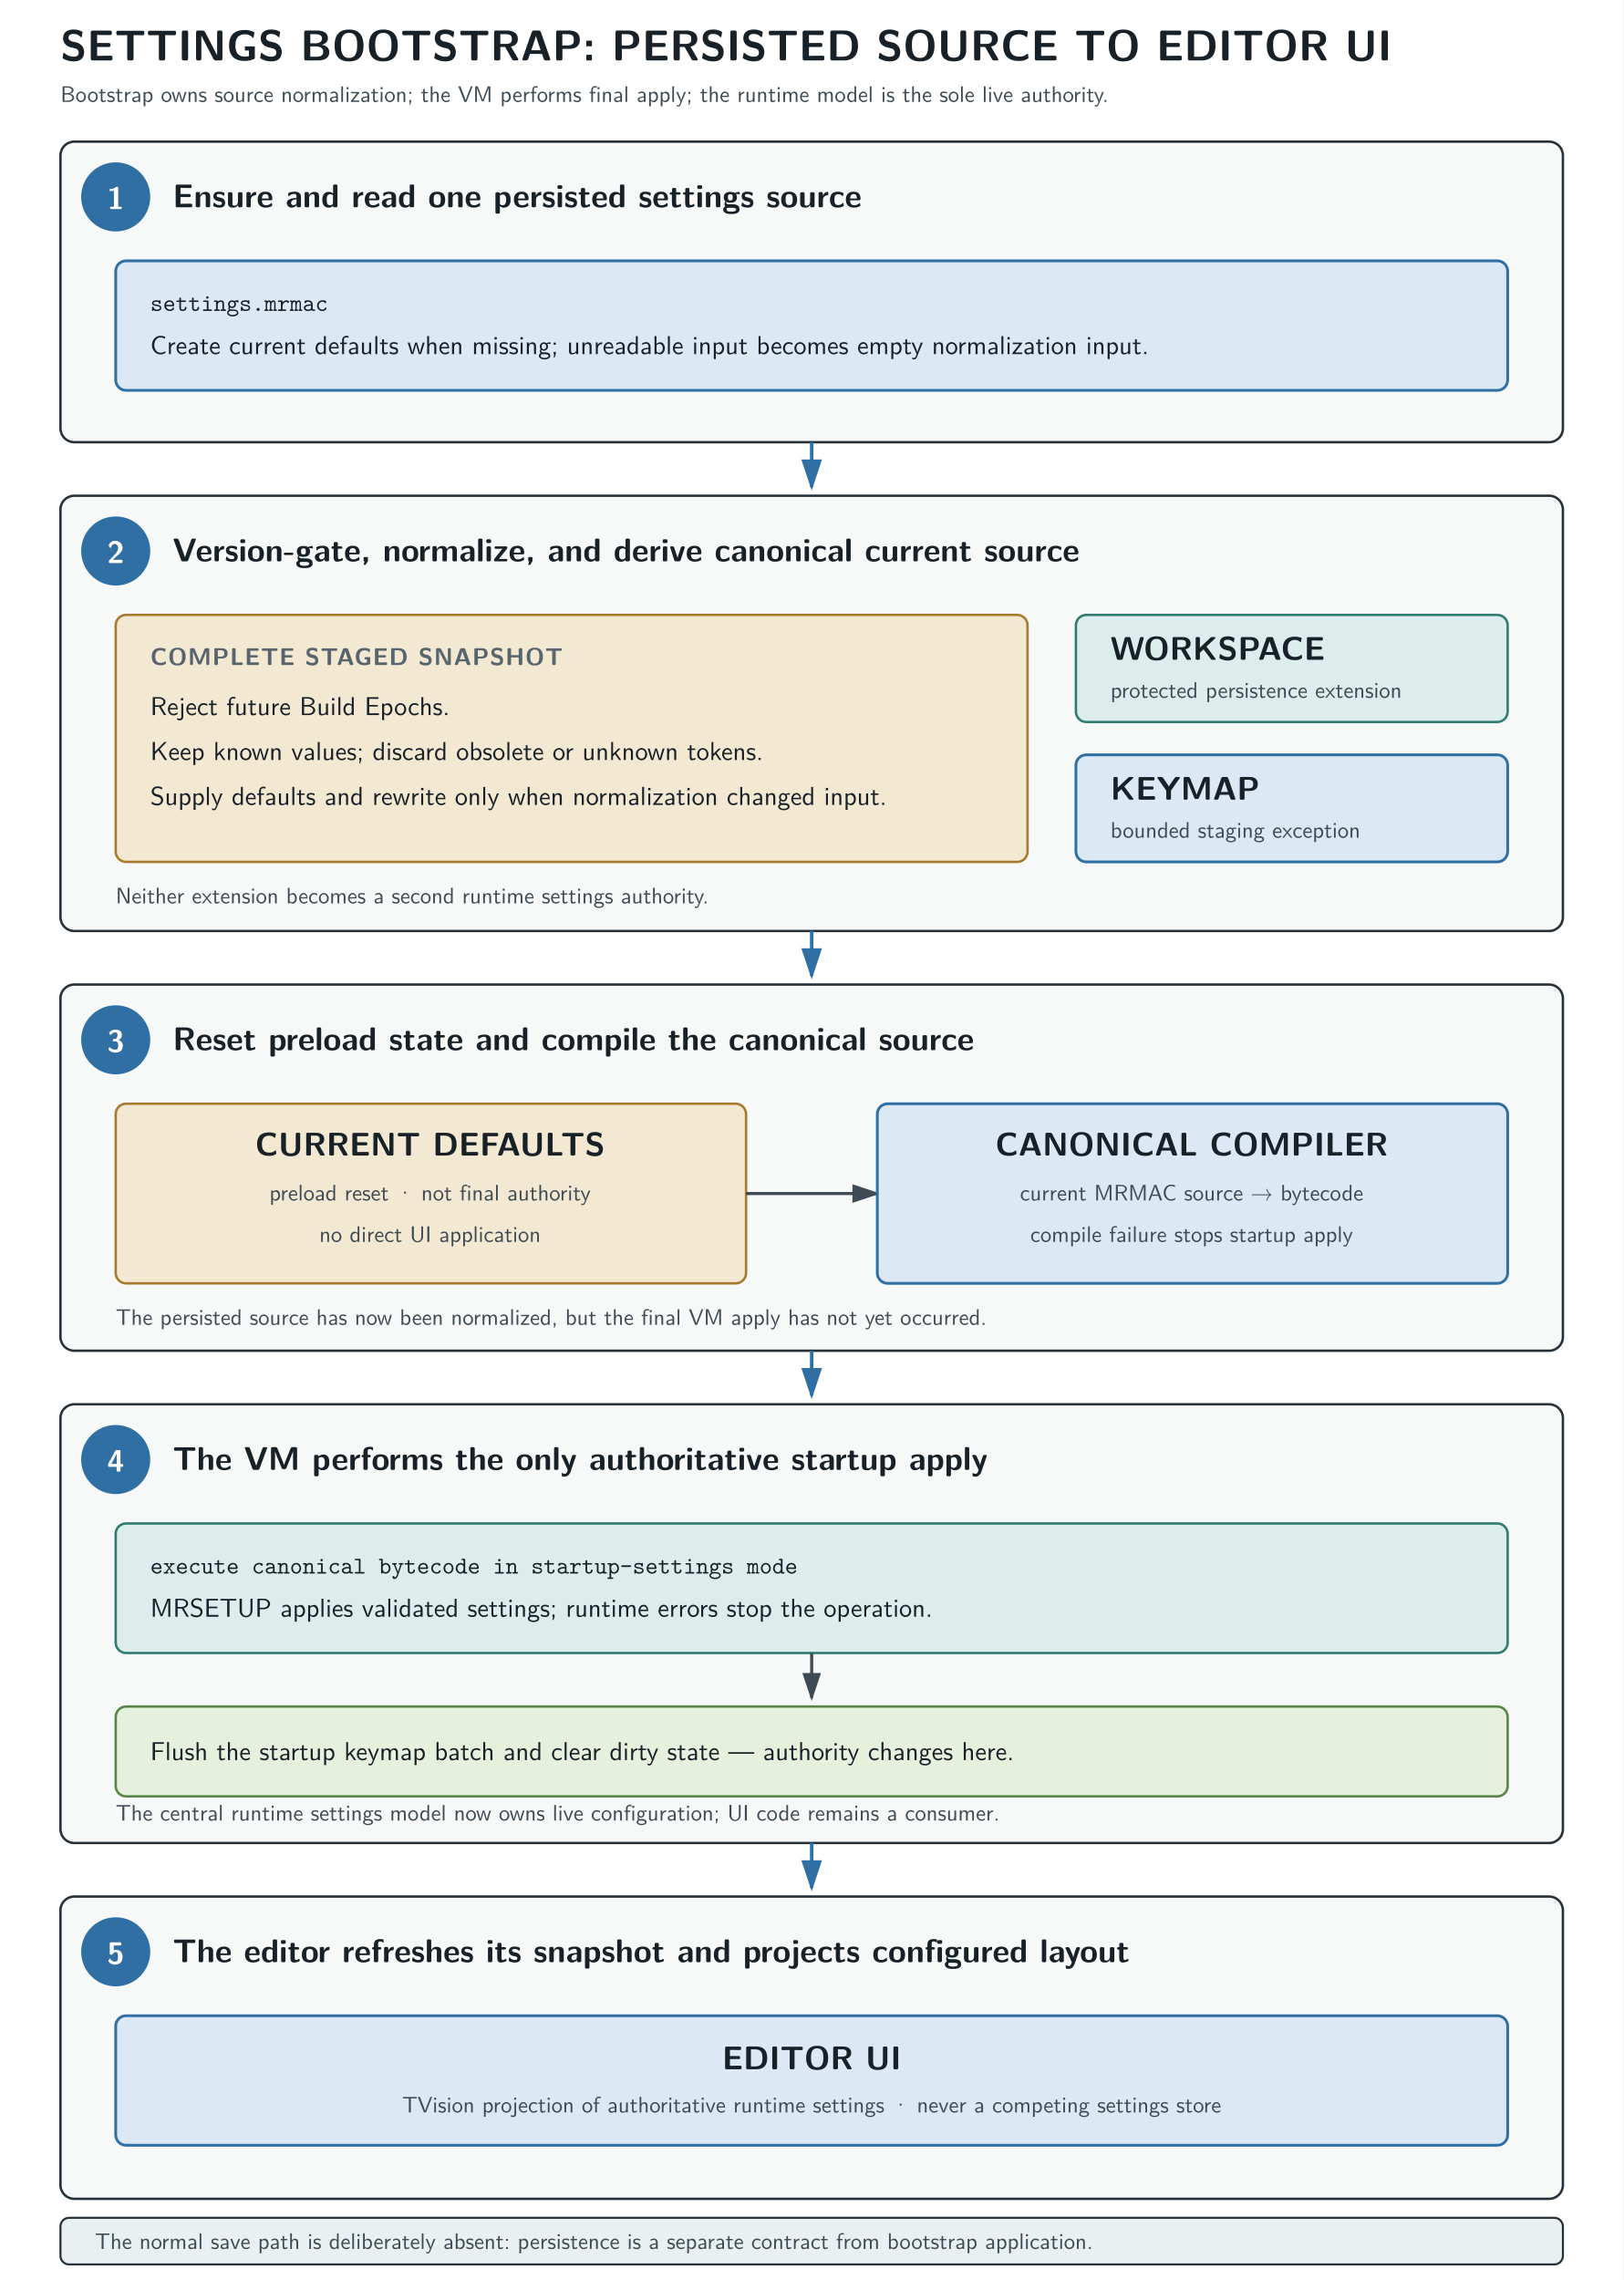
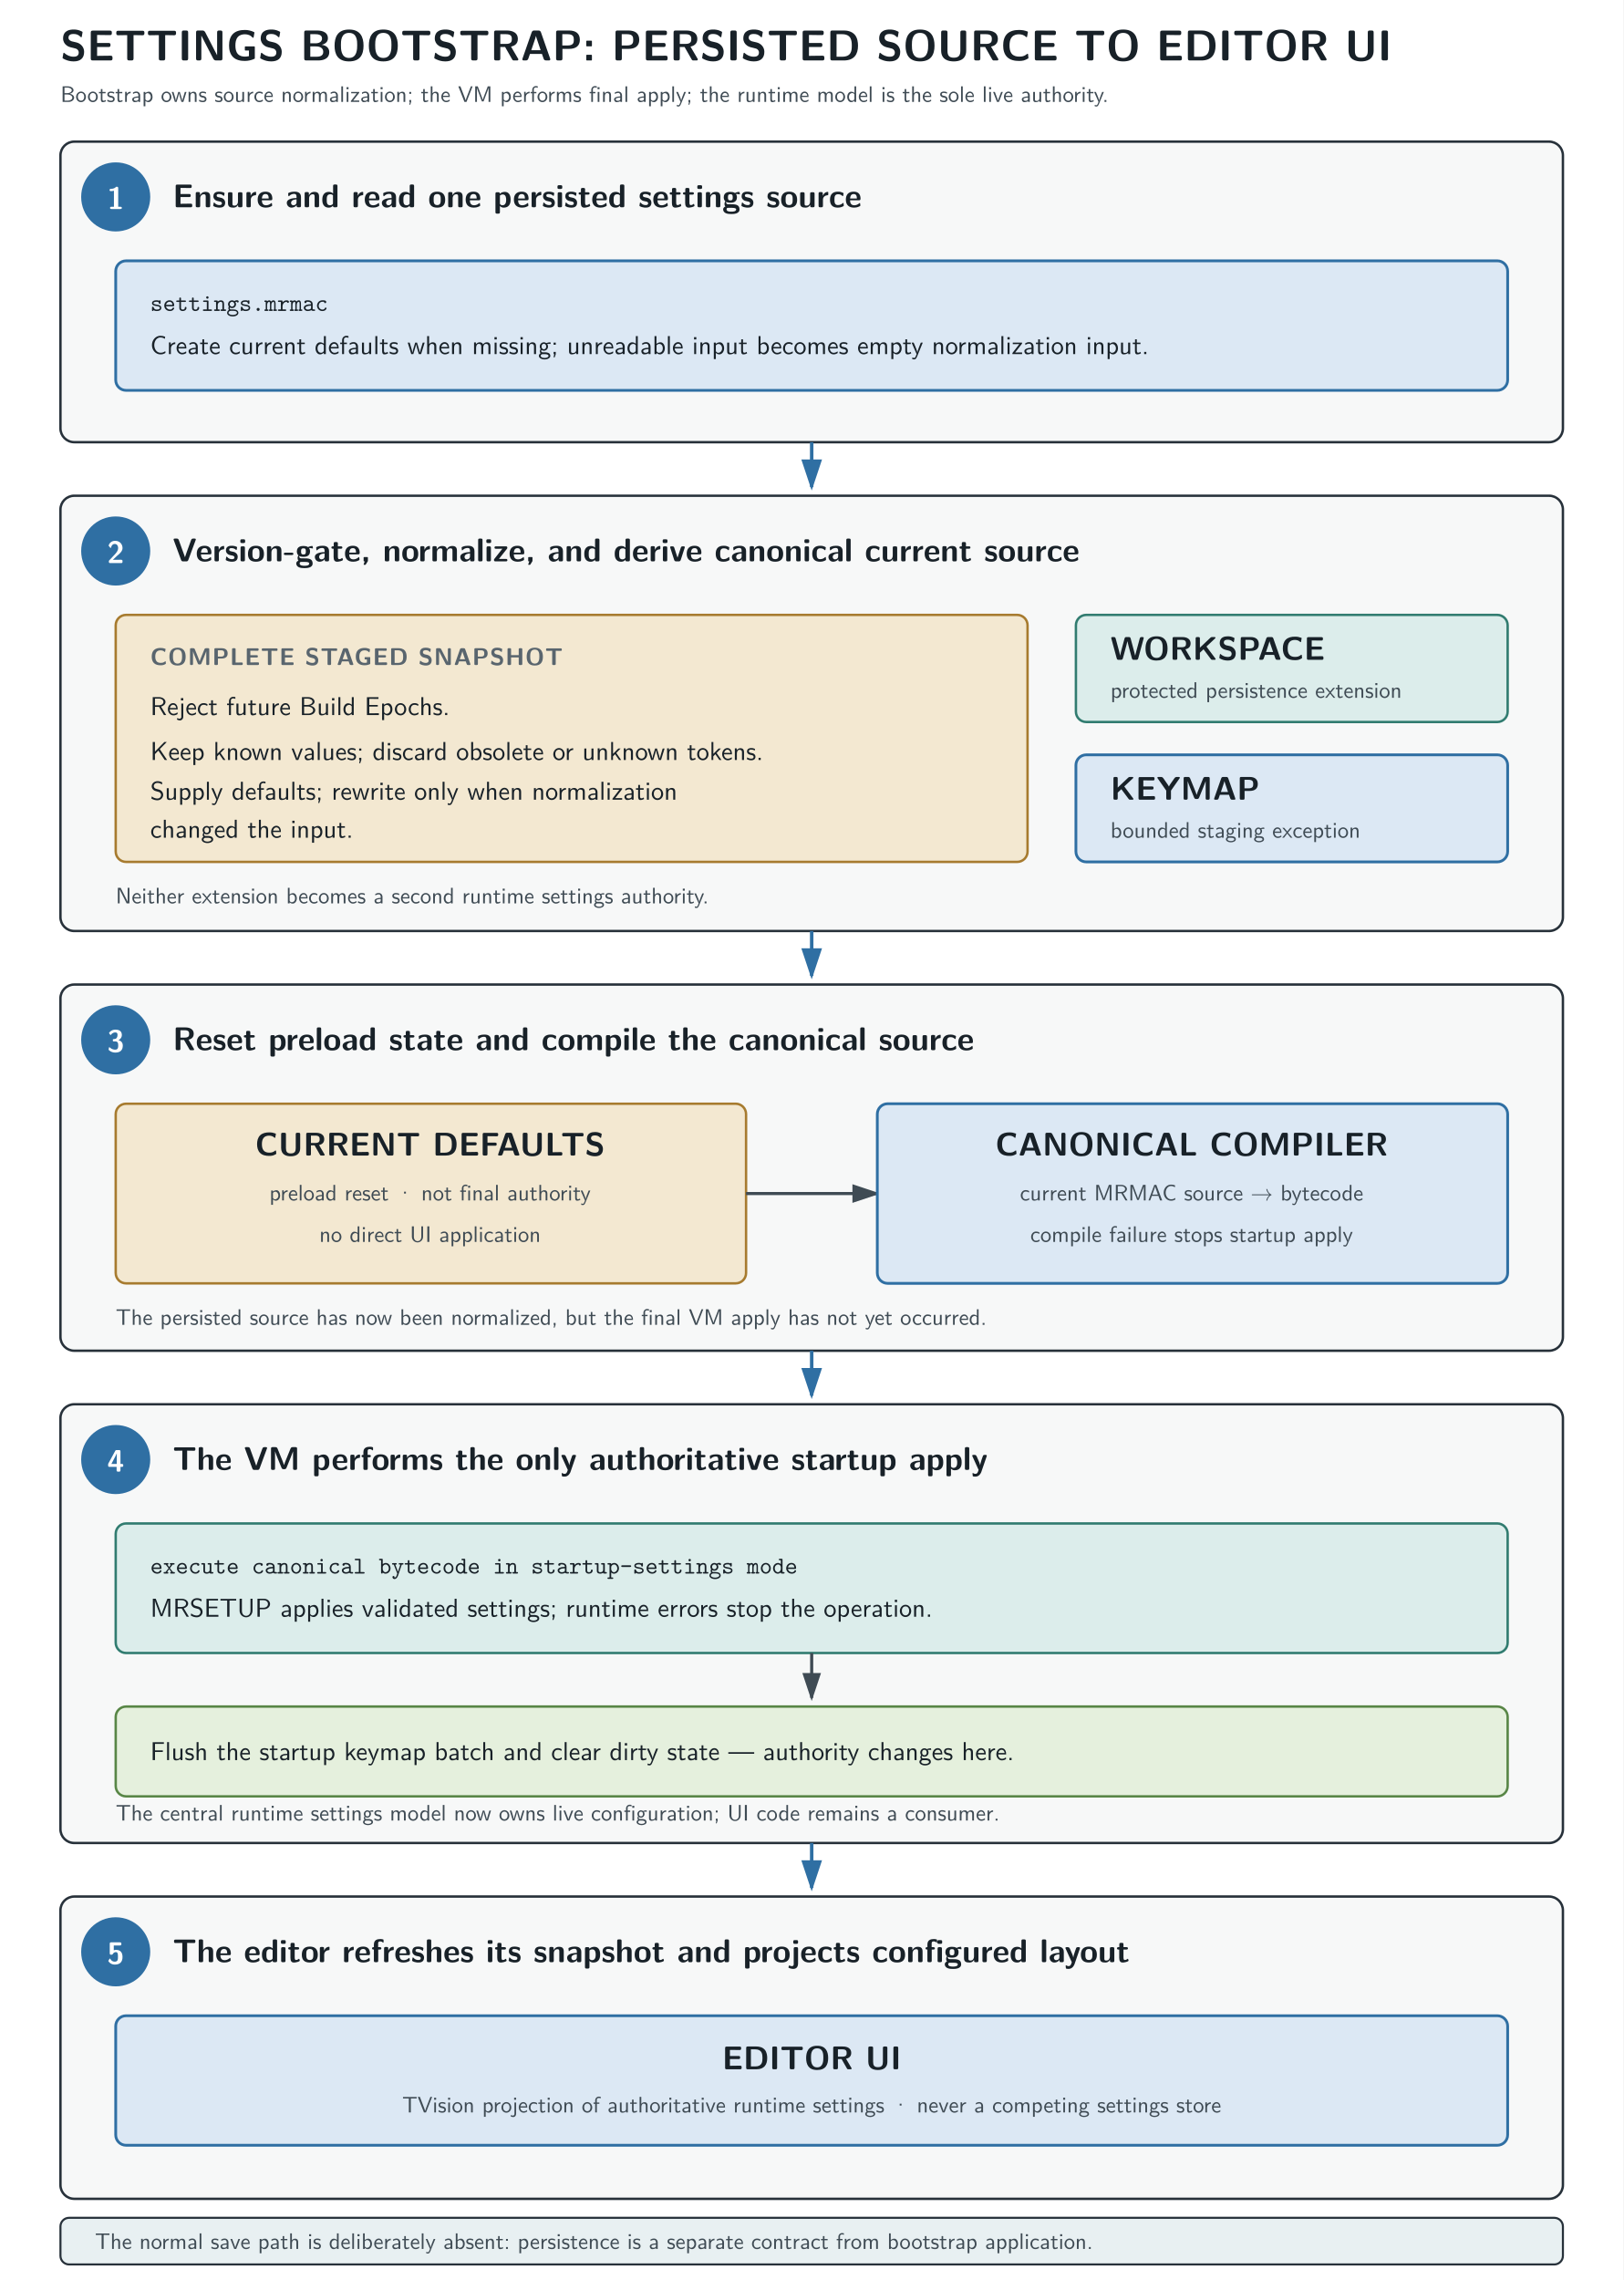
<svg xmlns="http://www.w3.org/2000/svg" width="940" height="1320" viewBox="0 0 940 1320" role="img" aria-labelledby="title desc">
  <defs>
    <marker id="arrow" markerWidth="10" markerHeight="10" refX="8" refY="3" orient="auto" markerUnits="strokeWidth">
      <path d="M0,0 L0,6 L9,3 z" fill="#3f4b54" />
    </marker>
    <marker id="arrowBlue" markerWidth="10" markerHeight="10" refX="8" refY="3" orient="auto" markerUnits="strokeWidth">
      <path d="M0,0 L0,6 L9,3 z" fill="#2f6fa3" />
    </marker>
    <style>
      .title { font: 700 25px 'Latin Modern Sans', 'DejaVu Sans', sans-serif; fill: #182128; }
      .panel-title { font: 700 19px 'Latin Modern Sans', 'DejaVu Sans', sans-serif; fill: #182128; }
      .heading { font: 700 14px 'Latin Modern Sans', 'DejaVu Sans', sans-serif; fill: #59656e; letter-spacing: 0.4px; }
      .body { font: 15px 'Latin Modern Sans', 'DejaVu Sans', sans-serif; fill: #182128; }
      .small { font: 13px 'Latin Modern Sans', 'DejaVu Sans', sans-serif; fill: #3f4b54; }
      .code { font: 14px 'Latin Modern Mono', 'DejaVu Sans Mono', monospace; fill: #182128; }
      .badge { font: 700 18px 'Latin Modern Sans', 'DejaVu Sans', sans-serif; fill: #ffffff; text-anchor: middle; }
      .box { fill: #f7f8f8; stroke: #27313a; stroke-width: 1.4; }
      .flow { fill: none; stroke: #3f4b54; stroke-width: 1.8; marker-end: url(#arrow); }
      .flow-blue { fill: none; stroke: #2f6fa3; stroke-width: 2; marker-end: url(#arrowBlue); }
      .blue { fill: #dce8f4; stroke: #2f6fa3; stroke-width: 1.6; }
      .green { fill: #dcedeb; stroke: #317c70; stroke-width: 1.4; }
      .lime { fill: #e5f0dd; stroke: #588646; stroke-width: 1.4; }
      .gold { fill: #f3e8d1; stroke: #a77b2f; stroke-width: 1.4; }
      .red { fill: #f4dfd9; stroke: #ad563e; stroke-width: 1.4; }
    </style>
  </defs>
  <rect width="940" height="1320" fill="#ffffff" />
  <text x="35" y="35" class="title">SETTINGS BOOTSTRAP: PERSISTED SOURCE TO EDITOR UI</text>
  <text x="35" y="59" class="small">Bootstrap owns source normalization; the VM performs final apply; the runtime model is the sole live authority.</text>
  <rect x="35" y="82" width="870" height="174" rx="8" class="box" />
  <circle cx="67" cy="114" r="20" fill="#2f6fa3" />
  <text x="67" y="121" class="badge">1</text>
  <text x="100" y="120" class="panel-title">Ensure and read one persisted settings source</text>
  <rect x="67" y="151" width="806" height="75" rx="6" class="blue" />
  <text x="87" y="180" class="code">settings.mrmac</text>
  <text x="87" y="205" class="body">Create current defaults when missing; unreadable input becomes empty normalization input.</text>
  <path d="M470 256 L470 282" class="flow-blue" />
  <rect x="35" y="287" width="870" height="252" rx="8" class="box" />
  <circle cx="67" cy="319" r="20" fill="#2f6fa3" />
  <text x="67" y="326" class="badge">2</text>
  <text x="100" y="325" class="panel-title">Version-gate, normalize, and derive canonical current source</text>
  <rect x="67" y="356" width="528" height="143" rx="6" class="gold" />
  <text x="87" y="385" class="heading">COMPLETE STAGED SNAPSHOT</text>
  <text x="87" y="414" class="body">Reject future Build Epochs.</text>
  <text x="87" y="440" class="body">Keep known values; discard obsolete or unknown tokens.</text>
-   <text x="87" y="466" class="body">Supply defaults and rewrite only when normalization changed input.</text>
+   <text x="87" y="463" class="body">Supply defaults; rewrite only when normalization</text>
+   <text x="87" y="485" class="body">changed the input.</text>
  <rect x="623" y="356" width="250" height="62" rx="6" class="green" />
  <text x="643" y="382" class="panel-title">WORKSPACE</text>
  <text x="643" y="404" class="small">protected persistence extension</text>
  <rect x="623" y="437" width="250" height="62" rx="6" class="blue" />
  <text x="643" y="463" class="panel-title">KEYMAP</text>
  <text x="643" y="485" class="small">bounded staging exception</text>
  <text x="67" y="523" class="small">Neither extension becomes a second runtime settings authority.</text>
  <path d="M470 539 L470 565" class="flow-blue" />
  <rect x="35" y="570" width="870" height="212" rx="8" class="box" />
  <circle cx="67" cy="602" r="20" fill="#2f6fa3" />
  <text x="67" y="609" class="badge">3</text>
  <text x="100" y="608" class="panel-title">Reset preload state and compile the canonical source</text>
  <rect x="67" y="639" width="365" height="104" rx="6" class="gold" />
  <text x="249" y="669" class="panel-title" text-anchor="middle">CURRENT DEFAULTS</text>
  <text x="249" y="695" class="small" text-anchor="middle">preload reset · not final authority</text>
  <text x="249" y="719" class="small" text-anchor="middle">no direct UI application</text>
  <path d="M432 691 L508 691" class="flow" />
  <rect x="508" y="639" width="365" height="104" rx="6" class="blue" />
  <text x="690" y="669" class="panel-title" text-anchor="middle">CANONICAL COMPILER</text>
  <text x="690" y="695" class="small" text-anchor="middle">current MRMAC source → bytecode</text>
  <text x="690" y="719" class="small" text-anchor="middle">compile failure stops startup apply</text>
  <text x="67" y="767" class="small">The persisted source has now been normalized, but the final VM apply has not yet occurred.</text>
  <path d="M470 782 L470 808" class="flow-blue" />
  <rect x="35" y="813" width="870" height="254" rx="8" class="box" />
  <circle cx="67" cy="845" r="20" fill="#2f6fa3" />
  <text x="67" y="852" class="badge">4</text>
  <text x="100" y="851" class="panel-title">The VM performs the only authoritative startup apply</text>
  <rect x="67" y="882" width="806" height="75" rx="6" class="green" />
  <text x="87" y="911" class="code">execute canonical bytecode in startup-settings mode</text>
  <text x="87" y="936" class="body">MRSETUP applies validated settings; runtime errors stop the operation.</text>
  <path d="M470 957 L470 983" class="flow" />
  <rect x="67" y="988" width="806" height="52" rx="6" class="lime" />
  <text x="87" y="1019" class="body">Flush the startup keymap batch and clear dirty state — authority changes here.</text>
  <text x="67" y="1054" class="small">The central runtime settings model now owns live configuration; UI code remains a consumer.</text>
  <path d="M470 1067 L470 1093" class="flow-blue" />
  <rect x="35" y="1098" width="870" height="175" rx="8" class="box" />
  <circle cx="67" cy="1130" r="20" fill="#2f6fa3" />
  <text x="67" y="1137" class="badge">5</text>
  <text x="100" y="1136" class="panel-title">The editor refreshes its snapshot and projects configured layout</text>
  <rect x="67" y="1167" width="806" height="75" rx="6" class="blue" />
  <text x="470" y="1198" class="panel-title" text-anchor="middle">EDITOR UI</text>
  <text x="470" y="1223" class="small" text-anchor="middle">TVision projection of authoritative runtime settings · never a competing settings store</text>
  <rect x="35" y="1284" width="870" height="27" rx="5" fill="#e8f0f2" stroke="#27313a" stroke-width="1.2" />
  <text x="55" y="1302" class="small">The normal save path is deliberately absent: persistence is a separate contract from bootstrap application.</text>
</svg>
